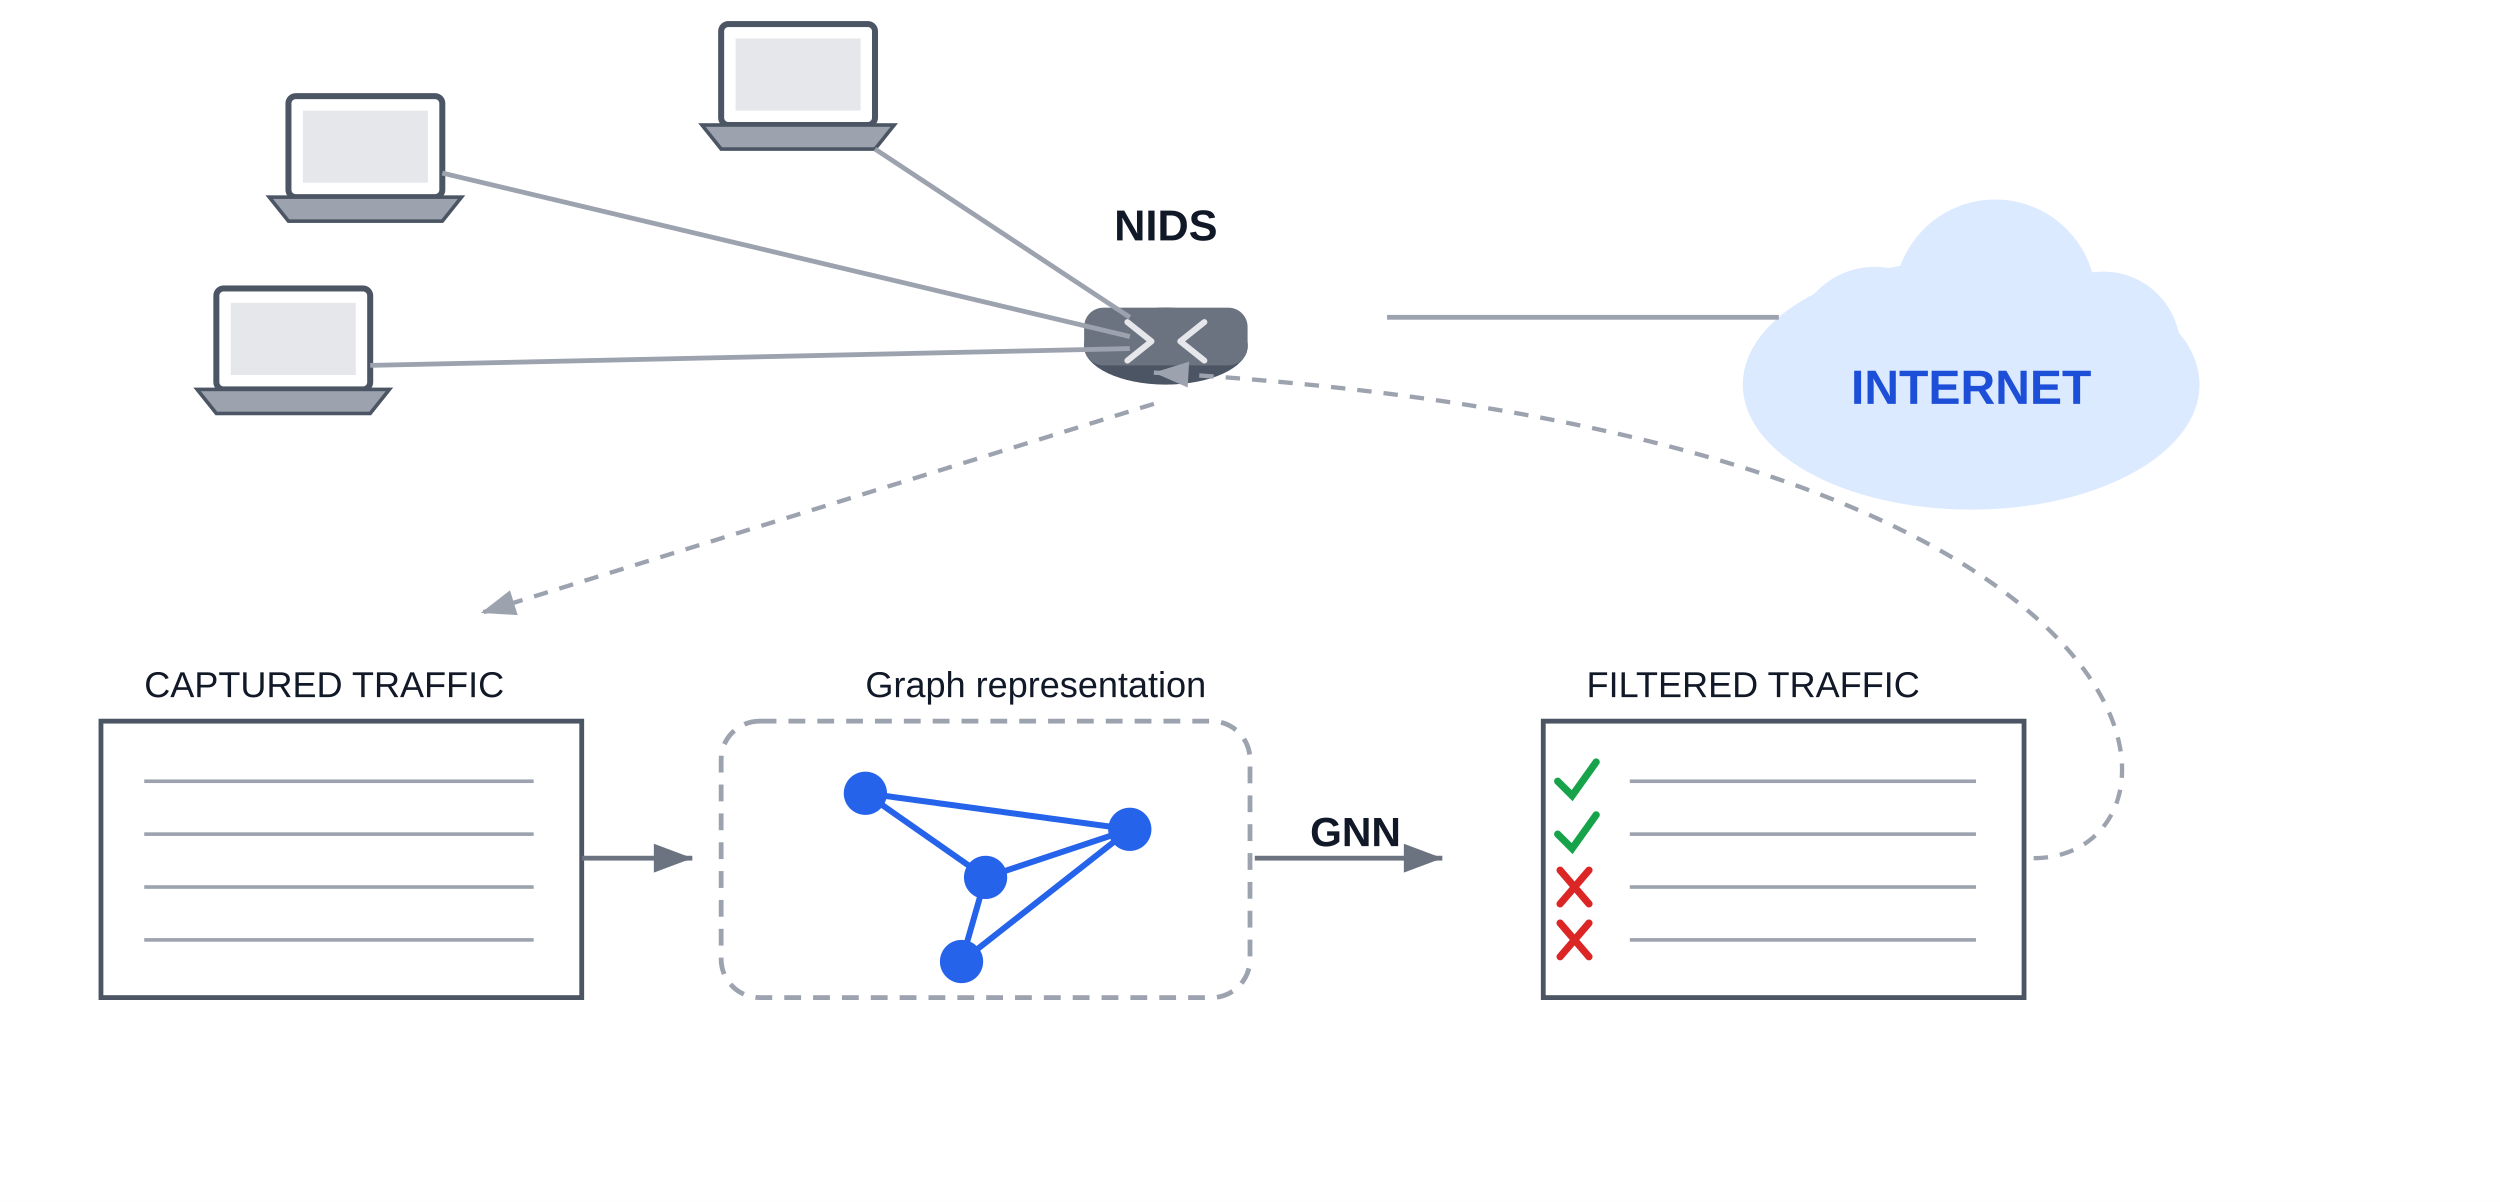
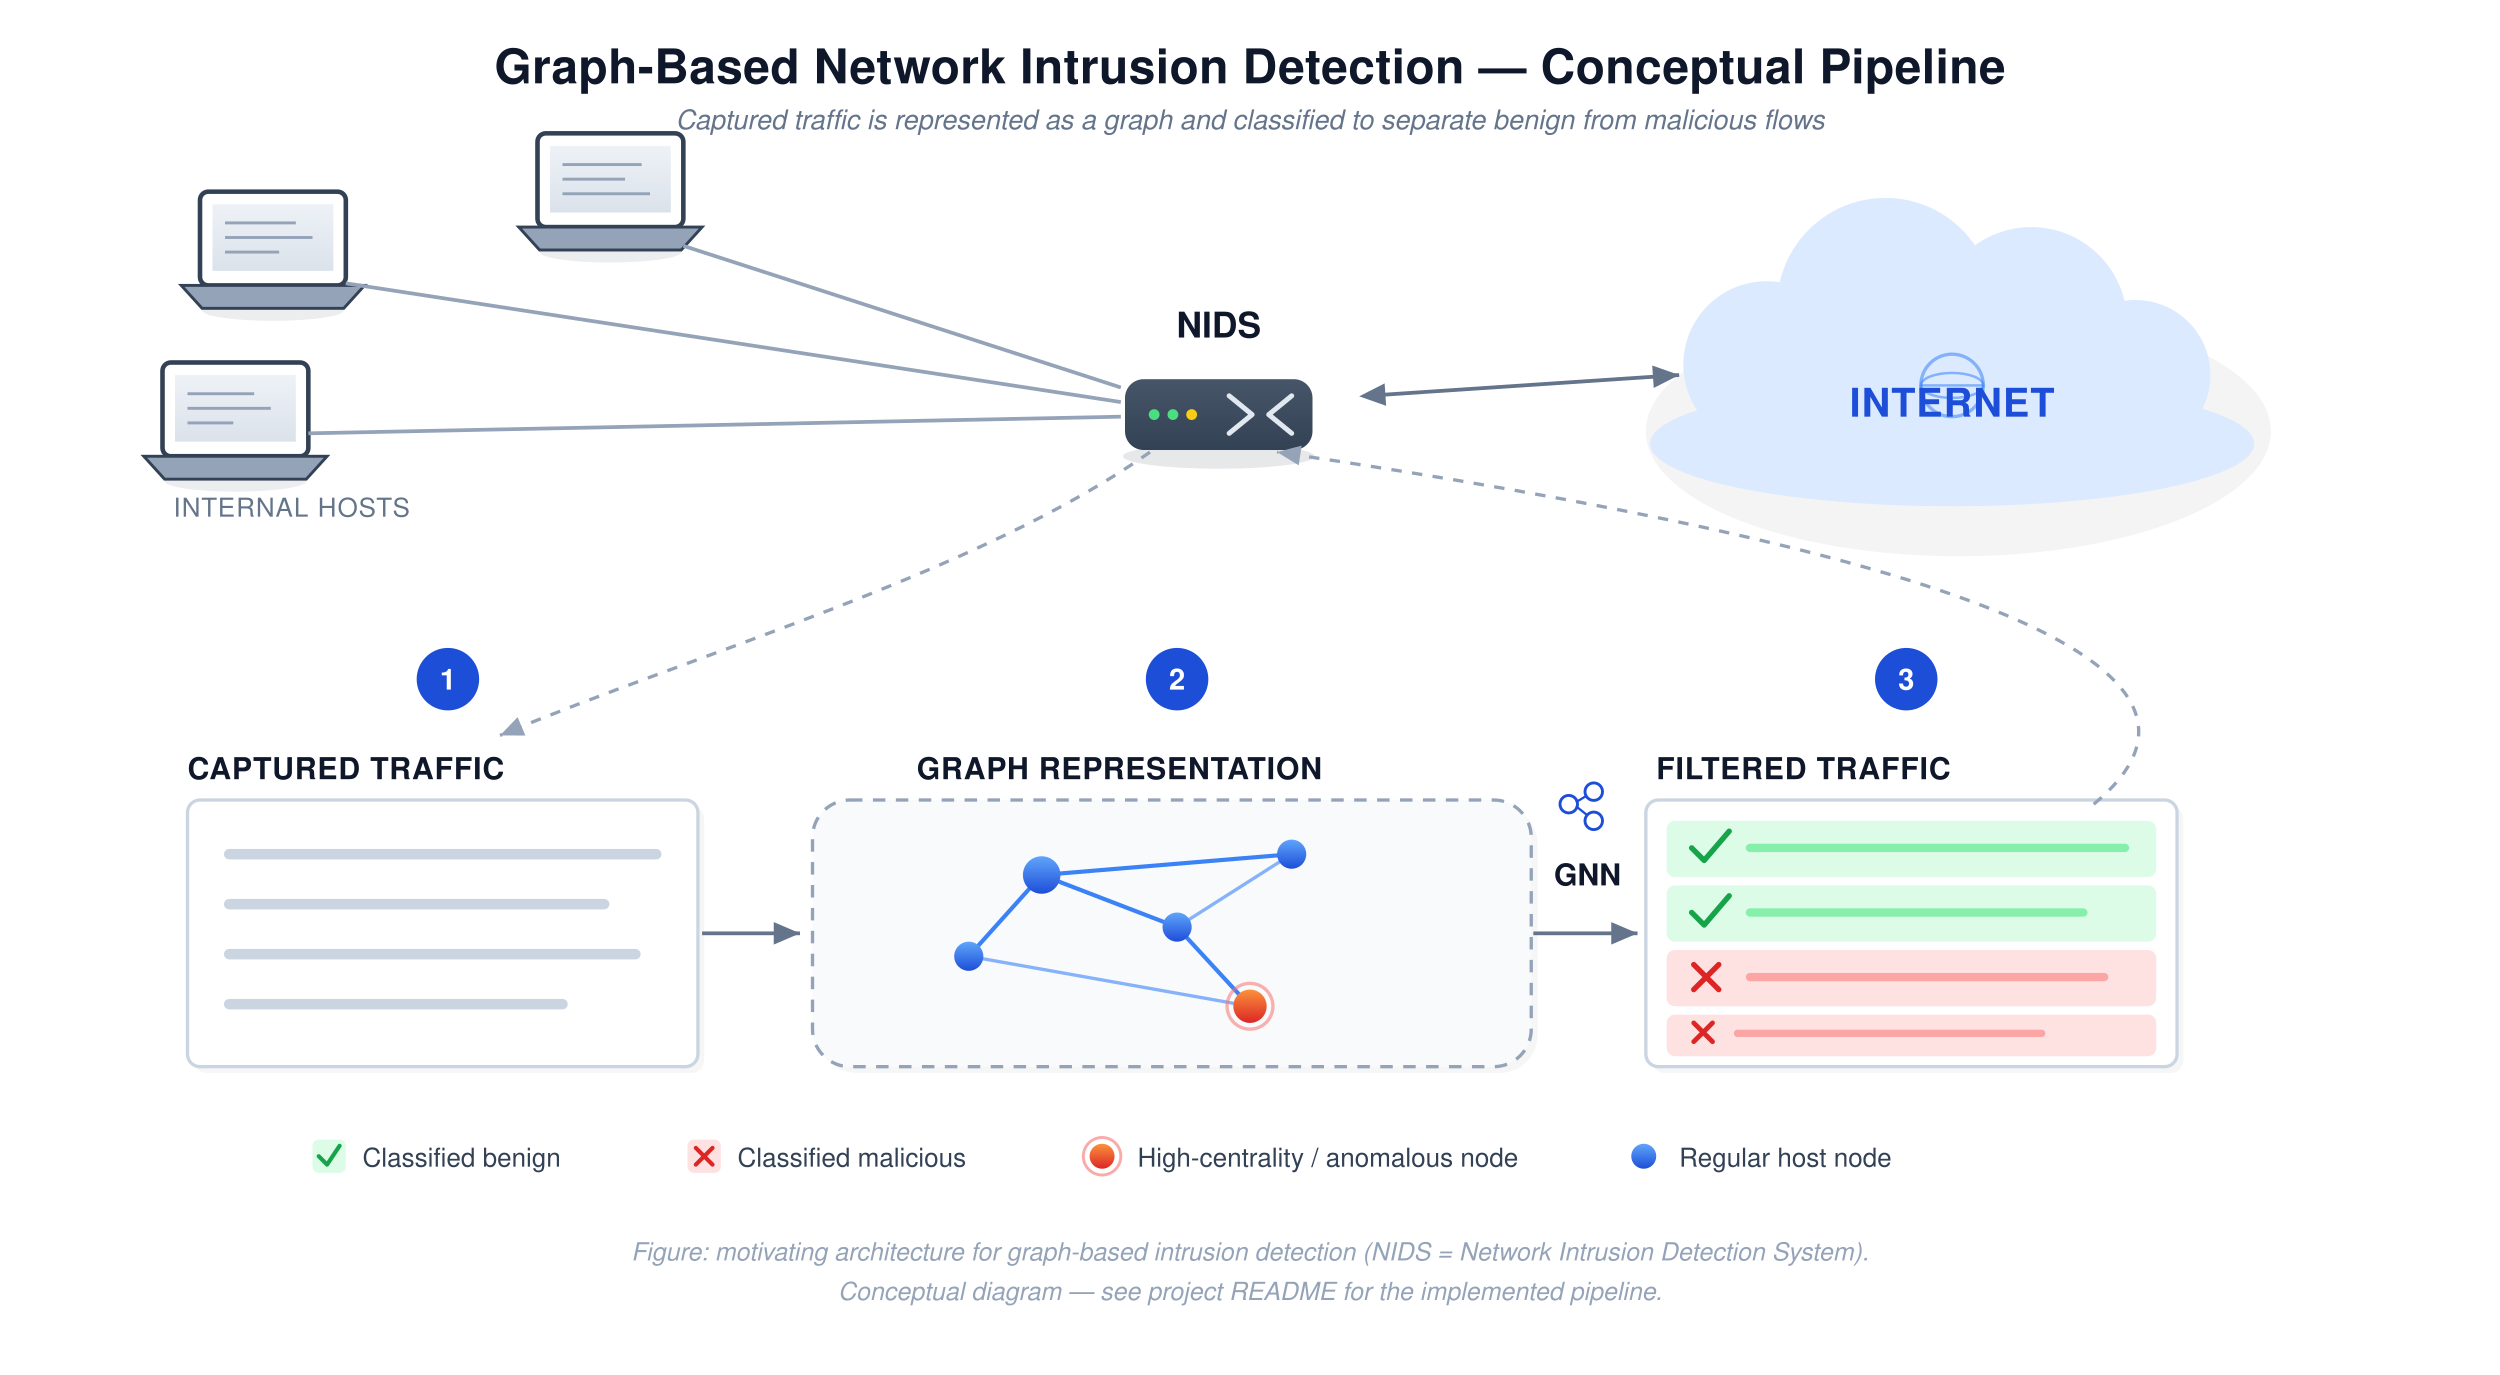
- <svg xmlns="http://www.w3.org/2000/svg" viewBox="0 0 1040 500" font-family="Segoe UI, Arial, sans-serif">
+ <svg xmlns="http://www.w3.org/2000/svg" width="1200" height="660" viewBox="0 0 1200 660" font-family="'Segoe UI', Helvetica, Arial, sans-serif">
  <defs>
-     <marker id="arrow" markerWidth="10" markerHeight="10" refX="8" refY="3" orient="auto" markerUnits="strokeWidth">
-       <path d="M0,0 L0,6 L8,3 z" fill="#6b7280" />
+     <marker id="arrow" markerWidth="9" markerHeight="9" refX="7" refY="3" orient="auto" markerUnits="strokeWidth">
+       <path d="M0,0 L0,6 L7,3 z" fill="#64748b" />
    </marker>
-     <marker id="arrowDash" markerWidth="10" markerHeight="10" refX="8" refY="3" orient="auto" markerUnits="strokeWidth">
-       <path d="M0,0 L0,6 L8,3 z" fill="#9ca3af" />
+     <marker id="arrowBack" markerWidth="9" markerHeight="9" refX="2" refY="3" orient="auto" markerUnits="strokeWidth">
+       <path d="M7,0 L7,6 L0,3 z" fill="#64748b" />
    </marker>
+     <marker id="arrowDash" markerWidth="9" markerHeight="9" refX="7" refY="3" orient="auto" markerUnits="strokeWidth">
+       <path d="M0,0 L0,6 L7,3 z" fill="#94a3b8" />
+     </marker>
+     <linearGradient id="routerFill" x1="0" y1="0" x2="0" y2="1">
+       <stop offset="0" stop-color="#475569" />
+       <stop offset="1" stop-color="#334155" />
+     </linearGradient>
+     <linearGradient id="nodeBlue" x1="0" y1="0" x2="0" y2="1">
+       <stop offset="0" stop-color="#60a5fa" />
+       <stop offset="1" stop-color="#1d4ed8" />
+     </linearGradient>
+     <linearGradient id="nodeAlert" x1="0" y1="0" x2="0" y2="1">
+       <stop offset="0" stop-color="#fb923c" />
+       <stop offset="1" stop-color="#dc2626" />
+     </linearGradient>
+     <linearGradient id="screenFill" x1="0" y1="0" x2="0" y2="1">
+       <stop offset="0" stop-color="#eef2f7" />
+       <stop offset="1" stop-color="#dbe2ea" />
+     </linearGradient>
  </defs>
-   <rect x="0" y="0" width="1040" height="500" fill="#ffffff" />
-   <g id="laptop1" transform="translate(120,40)">
-     <rect x="0" y="0" width="64" height="42" rx="3" fill="#ffffff" stroke="#4b5563" stroke-width="2.5" />
-     <rect x="6" y="6" width="52" height="30" fill="#e5e7eb" />
-     <path d="M-8,42 L72,42 L64,52 L0,52 Z" fill="#9ca3af" stroke="#4b5563" stroke-width="1.5" />
+   <rect x="0" y="0" width="1200" height="660" fill="#ffffff" />
+   <text x="600" y="40" text-anchor="middle" font-size="23" font-weight="700" fill="#0f172a" letter-spacing="0.2">Graph-Based Network Intrusion Detection — Conceptual Pipeline</text>
+   <text x="600" y="62" text-anchor="middle" font-size="13" font-style="italic" fill="#64748b">Captured traffic is represented as a graph and classified to separate benign from malicious flows</text>
+   <g id="laptop1" transform="translate(96,92)">
+     <ellipse cx="35" cy="57" rx="34" ry="5" fill="#0f172a" opacity="0.08" />
+     <rect x="0" y="0" width="70" height="45" rx="4" fill="#ffffff" stroke="#334155" stroke-width="2.2" />
+     <rect x="6" y="6" width="58" height="32" fill="url(#screenFill)" />
+     <line x1="12" y1="15" x2="46" y2="15" stroke="#94a3b8" stroke-width="1.4" />
+     <line x1="12" y1="22" x2="54" y2="22" stroke="#94a3b8" stroke-width="1.4" />
+     <line x1="12" y1="29" x2="38" y2="29" stroke="#94a3b8" stroke-width="1.4" />
+     <path d="M-9,45 L79,45 L69,56 L1,56 Z" fill="#94a3b8" stroke="#334155" stroke-width="1.4" />
  </g>
-   <g id="laptop2" transform="translate(300,10)">
-     <rect x="0" y="0" width="64" height="42" rx="3" fill="#ffffff" stroke="#4b5563" stroke-width="2.5" />
-     <rect x="6" y="6" width="52" height="30" fill="#e5e7eb" />
-     <path d="M-8,42 L72,42 L64,52 L0,52 Z" fill="#9ca3af" stroke="#4b5563" stroke-width="1.5" />
+   <g id="laptop2" transform="translate(258,64)">
+     <ellipse cx="35" cy="57" rx="34" ry="5" fill="#0f172a" opacity="0.08" />
+     <rect x="0" y="0" width="70" height="45" rx="4" fill="#ffffff" stroke="#334155" stroke-width="2.2" />
+     <rect x="6" y="6" width="58" height="32" fill="url(#screenFill)" />
+     <line x1="12" y1="15" x2="50" y2="15" stroke="#94a3b8" stroke-width="1.4" />
+     <line x1="12" y1="22" x2="42" y2="22" stroke="#94a3b8" stroke-width="1.4" />
+     <line x1="12" y1="29" x2="54" y2="29" stroke="#94a3b8" stroke-width="1.4" />
+     <path d="M-9,45 L79,45 L69,56 L1,56 Z" fill="#94a3b8" stroke="#334155" stroke-width="1.4" />
  </g>
-   <g id="laptop3" transform="translate(90,120)">
-     <rect x="0" y="0" width="64" height="42" rx="3" fill="#ffffff" stroke="#4b5563" stroke-width="2.5" />
-     <rect x="6" y="6" width="52" height="30" fill="#e5e7eb" />
-     <path d="M-8,42 L72,42 L64,52 L0,52 Z" fill="#9ca3af" stroke="#4b5563" stroke-width="1.5" />
+   <g id="laptop3" transform="translate(78,174)">
+     <ellipse cx="35" cy="57" rx="34" ry="5" fill="#0f172a" opacity="0.08" />
+     <rect x="0" y="0" width="70" height="45" rx="4" fill="#ffffff" stroke="#334155" stroke-width="2.2" />
+     <rect x="6" y="6" width="58" height="32" fill="url(#screenFill)" />
+     <line x1="12" y1="15" x2="44" y2="15" stroke="#94a3b8" stroke-width="1.4" />
+     <line x1="12" y1="22" x2="52" y2="22" stroke="#94a3b8" stroke-width="1.4" />
+     <line x1="12" y1="29" x2="34" y2="29" stroke="#94a3b8" stroke-width="1.4" />
+     <path d="M-9,45 L79,45 L69,56 L1,56 Z" fill="#94a3b8" stroke="#334155" stroke-width="1.4" />
  </g>
-   <g id="router" transform="translate(455,110)">
-     <ellipse cx="30" cy="34" rx="34" ry="16" fill="#4b5563" />
-     <rect x="-4" y="18" width="68" height="24" rx="8" fill="#6b7280" />
-     <path d="M14,24 L24,32 L14,40" stroke="#e5e7eb" stroke-width="2.5" fill="none" stroke-linecap="round" stroke-linejoin="round" />
-     <path d="M46,24 L36,32 L46,40" stroke="#e5e7eb" stroke-width="2.5" fill="none" stroke-linecap="round" stroke-linejoin="round" />
-     <text x="30" y="-10" text-anchor="middle" font-size="18" font-weight="700" fill="#111827">NIDS</text>
+   <text x="140" y="248" text-anchor="middle" font-size="12.5" fill="#64748b" letter-spacing="0.5">INTERNAL HOSTS</text>
+   <line x1="166" y1="136" x2="538" y2="193" stroke="#94a3b8" stroke-width="1.8" />
+   <line x1="328" y1="118" x2="538" y2="186" stroke="#94a3b8" stroke-width="1.8" />
+   <line x1="148" y1="208" x2="538" y2="200" stroke="#94a3b8" stroke-width="1.8" />
+   <g id="router" transform="translate(540,170)">
+     <ellipse cx="45" cy="49" rx="46" ry="6" fill="#0f172a" opacity="0.10" />
+     <rect x="0" y="12" width="90" height="34" rx="9" fill="url(#routerFill)" />
+     <circle cx="14" cy="29" r="2.6" fill="#4ade80" />
+     <circle cx="23" cy="29" r="2.6" fill="#4ade80" />
+     <circle cx="32" cy="29" r="2.6" fill="#facc15" />
+     <path d="M50,20 L61,29 L50,38" stroke="#e2e8f0" stroke-width="2.4" fill="none" stroke-linecap="round" stroke-linejoin="round" />
+     <path d="M80,20 L69,29 L80,38" stroke="#e2e8f0" stroke-width="2.4" fill="none" stroke-linecap="round" stroke-linejoin="round" />
+     <text x="45" y="-8" text-anchor="middle" font-size="17" font-weight="700" fill="#0f172a">NIDS</text>
  </g>
-   <line x1="184" y1="72" x2="470" y2="140" stroke="#9ca3af" stroke-width="2" />
-   <line x1="364" y1="62" x2="470" y2="132" stroke="#9ca3af" stroke-width="2" />
-   <line x1="154" y1="152" x2="470" y2="145" stroke="#9ca3af" stroke-width="2" />
-   <g id="cloud" transform="translate(760,90)">
-     <ellipse cx="60" cy="70" rx="95" ry="52" fill="#dbeafe" />
-     <circle cx="20" cy="55" r="34" fill="#dbeafe" />
-     <circle cx="70" cy="35" r="42" fill="#dbeafe" />
-     <circle cx="115" cy="55" r="32" fill="#dbeafe" />
-     <text x="60" y="78" text-anchor="middle" font-size="20" font-weight="700" fill="#1d4ed8">INTERNET</text>
+   <line x1="656" y1="190" x2="806" y2="180" stroke="#64748b" stroke-width="1.8" marker-start="url(#arrowBack)" marker-end="url(#arrow)" />
+   <g id="cloud" transform="translate(810,105)">
+     <ellipse cx="130" cy="102" rx="150" ry="60" fill="#0f172a" opacity="0.05" />
+     <circle cx="38" cy="70" r="40" fill="#dbeafe" />
+     <circle cx="95" cy="42" r="52" fill="#dbeafe" />
+     <circle cx="165" cy="50" r="46" fill="#dbeafe" />
+     <circle cx="215" cy="75" r="36" fill="#dbeafe" />
+     <rect x="38" y="65" width="177" height="45" fill="#dbeafe" />
+     <ellipse cx="127" cy="108" rx="145" ry="30" fill="#dbeafe" />
+     <circle cx="127" cy="80" r="15" fill="none" stroke="#3b82f6" stroke-width="1.6" opacity="0.55" />
+     <ellipse cx="127" cy="80" rx="15" ry="6" fill="none" stroke="#3b82f6" stroke-width="1.2" opacity="0.55" />
+     <line x1="112" y1="80" x2="142" y2="80" stroke="#3b82f6" stroke-width="1.2" opacity="0.55" />
+     <text x="127" y="95" text-anchor="middle" font-size="19" font-weight="700" fill="#1d4ed8" letter-spacing="0.5">INTERNET</text>
  </g>
-   <line x1="577" y1="132" x2="740" y2="132" stroke="#9ca3af" stroke-width="2" />
-   <path d="M480,168 L200,255" stroke="#9ca3af" stroke-width="1.8" stroke-dasharray="6,5" fill="none" marker-end="url(#arrowDash)" />
-   <text x="60" y="290" font-size="15" fill="#111827">CAPTURED TRAFFIC</text>
-   <rect x="42" y="300" width="200" height="115" fill="none" stroke="#4b5563" stroke-width="2" />
-   <line x1="60" y1="325" x2="222" y2="325" stroke="#9ca3af" stroke-width="1.5" />
-   <line x1="60" y1="347" x2="222" y2="347" stroke="#9ca3af" stroke-width="1.5" />
-   <line x1="60" y1="369" x2="222" y2="369" stroke="#9ca3af" stroke-width="1.5" />
-   <line x1="60" y1="391" x2="222" y2="391" stroke="#9ca3af" stroke-width="1.5" />
-   <line x1="242" y1="357" x2="288" y2="357" stroke="#6b7280" stroke-width="2" marker-end="url(#arrow)" />
-   <text x="360" y="290" font-size="15" fill="#111827">Graph representation</text>
-   <rect x="300" y="300" width="220" height="115" rx="16" fill="none" stroke="#9ca3af" stroke-width="2" stroke-dasharray="7,5" />
-   <line x1="360" y1="330" x2="410" y2="365" stroke="#2563eb" stroke-width="2.5" />
-   <line x1="360" y1="330" x2="470" y2="345" stroke="#2563eb" stroke-width="2.5" />
-   <line x1="410" y1="365" x2="470" y2="345" stroke="#2563eb" stroke-width="2.5" />
-   <line x1="410" y1="365" x2="400" y2="400" stroke="#2563eb" stroke-width="2.5" />
-   <line x1="470" y1="345" x2="400" y2="400" stroke="#2563eb" stroke-width="2.5" />
-   <circle cx="360" cy="330" r="9" fill="#2563eb" />
-   <circle cx="410" cy="365" r="9" fill="#2563eb" />
-   <circle cx="470" cy="345" r="9" fill="#2563eb" />
-   <circle cx="400" cy="400" r="9" fill="#2563eb" />
-   <text x="545" y="352" font-size="17" font-weight="700" fill="#111827">GNN</text>
-   <line x1="522" y1="357" x2="600" y2="357" stroke="#6b7280" stroke-width="2" marker-end="url(#arrow)" />
-   <text x="660" y="290" font-size="15" fill="#111827">FILTERED TRAFFIC</text>
-   <rect x="642" y="300" width="200" height="115" fill="none" stroke="#4b5563" stroke-width="2" />
-   <line x1="678" y1="325" x2="822" y2="325" stroke="#9ca3af" stroke-width="1.5" />
-   <line x1="678" y1="347" x2="822" y2="347" stroke="#9ca3af" stroke-width="1.5" />
-   <line x1="678" y1="369" x2="822" y2="369" stroke="#9ca3af" stroke-width="1.5" />
-   <line x1="678" y1="391" x2="822" y2="391" stroke="#9ca3af" stroke-width="1.5" />
-   <g stroke-width="3" fill="none" stroke-linecap="round">
-     <path d="M648,325 L654,331 L664,317" stroke="#16a34a" />
-     <path d="M648,347 L654,353 L664,339" stroke="#16a34a" />
-     <path d="M649,362 L661,376 M661,362 L649,376" stroke="#dc2626" />
-     <path d="M649,384 L661,398 M661,384 L649,398" stroke="#dc2626" />
+   <path d="M552,217 C 470,275 330,315 240,353" stroke="#94a3b8" stroke-width="1.6" stroke-dasharray="5,5" fill="none" marker-end="url(#arrowDash)" />
+   <circle cx="215" cy="326" r="15" fill="#1d4ed8" />
+   <text x="215" y="331" text-anchor="middle" font-size="14" font-weight="700" fill="#ffffff">1</text>
+   <text x="90" y="374" font-size="14.5" font-weight="700" fill="#0f172a" letter-spacing="0.4">CAPTURED TRAFFIC</text>
+   <g>
+     <rect x="93" y="387" width="245" height="128" rx="6" fill="#0f172a" opacity="0.04" />
+     <rect x="90" y="384" width="245" height="128" rx="6" fill="#ffffff" stroke="#cbd5e1" stroke-width="1.6" />
+     <line x1="110" y1="410" x2="315" y2="410" stroke="#cbd5e1" stroke-width="5" stroke-linecap="round" />
+     <line x1="110" y1="434" x2="290" y2="434" stroke="#cbd5e1" stroke-width="5" stroke-linecap="round" />
+     <line x1="110" y1="458" x2="305" y2="458" stroke="#cbd5e1" stroke-width="5" stroke-linecap="round" />
+     <line x1="110" y1="482" x2="270" y2="482" stroke="#cbd5e1" stroke-width="5" stroke-linecap="round" />
  </g>
-   <path d="M846,357 C 920,357 920,180 480,155" stroke="#9ca3af" stroke-width="1.8" stroke-dasharray="6,5" fill="none" marker-end="url(#arrowDash)" />
+   <line x1="337" y1="448" x2="384" y2="448" stroke="#64748b" stroke-width="1.8" marker-end="url(#arrow)" />
+   <circle cx="565" cy="326" r="15" fill="#1d4ed8" />
+   <text x="565" y="331" text-anchor="middle" font-size="14" font-weight="700" fill="#ffffff">2</text>
+   <text x="440" y="374" font-size="14.5" font-weight="700" fill="#0f172a" letter-spacing="0.4">GRAPH REPRESENTATION</text>
+   <g>
+     <rect x="393" y="387" width="345" height="128" rx="18" fill="#0f172a" opacity="0.04" />
+     <rect x="390" y="384" width="345" height="128" rx="18" fill="#f8fafc" stroke="#94a3b8" stroke-width="1.6" stroke-dasharray="6,5" />
+     <line x1="500" y1="420" x2="465" y2="459" stroke="#3b82f6" stroke-width="2" />
+     <line x1="500" y1="420" x2="565" y2="445" stroke="#3b82f6" stroke-width="2" />
+     <line x1="500" y1="420" x2="620" y2="410" stroke="#3b82f6" stroke-width="2" />
+     <line x1="565" y1="445" x2="600" y2="483" stroke="#3b82f6" stroke-width="2" />
+     <line x1="465" y1="459" x2="600" y2="483" stroke="#3b82f6" stroke-width="1.6" opacity="0.6" />
+     <line x1="565" y1="445" x2="620" y2="410" stroke="#3b82f6" stroke-width="1.6" opacity="0.6" />
+     <circle cx="500" cy="420" r="9" fill="url(#nodeBlue)" />
+     <circle cx="465" cy="459" r="7" fill="url(#nodeBlue)" />
+     <circle cx="620" cy="410" r="7" fill="url(#nodeBlue)" />
+     <circle cx="565" cy="445" r="7" fill="url(#nodeBlue)" />
+     <circle cx="600" cy="483" r="11" fill="none" stroke="#f87171" stroke-width="1.6" opacity="0.55" />
+     <circle cx="600" cy="483" r="8" fill="url(#nodeAlert)" />
+   </g>
+   <g transform="translate(745,378)">
+     <circle cx="8" cy="8" r="4.2" fill="none" stroke="#1d4ed8" stroke-width="1.4" />
+     <circle cx="20" cy="2" r="4.2" fill="none" stroke="#1d4ed8" stroke-width="1.4" />
+     <circle cx="20" cy="16" r="4.2" fill="none" stroke="#1d4ed8" stroke-width="1.4" />
+     <line x1="11.5" y1="7" x2="16.5" y2="4" stroke="#1d4ed8" stroke-width="1.1" />
+     <line x1="11.5" y1="9" x2="16.5" y2="13" stroke="#1d4ed8" stroke-width="1.1" />
+   </g>
+   <text x="762" y="425" text-anchor="middle" font-size="14.5" font-weight="700" fill="#0f172a">GNN</text>
+   <line x1="736" y1="448" x2="786" y2="448" stroke="#64748b" stroke-width="1.8" marker-end="url(#arrow)" />
+   <circle cx="915" cy="326" r="15" fill="#1d4ed8" />
+   <text x="915" y="331" text-anchor="middle" font-size="14" font-weight="700" fill="#ffffff">3</text>
+   <text x="795" y="374" font-size="14.5" font-weight="700" fill="#0f172a" letter-spacing="0.4">FILTERED TRAFFIC</text>
+   <g>
+     <rect x="793" y="387" width="255" height="128" rx="6" fill="#0f172a" opacity="0.04" />
+     <rect x="790" y="384" width="255" height="128" rx="6" fill="#ffffff" stroke="#cbd5e1" stroke-width="1.6" />
+     <rect x="800" y="394" width="235" height="27" rx="4" fill="#dcfce7" />
+     <path d="M812,407 L818,413 L830,399" stroke="#16a34a" stroke-width="2.6" fill="none" stroke-linecap="round" stroke-linejoin="round" />
+     <line x1="840" y1="407" x2="1020" y2="407" stroke="#86efac" stroke-width="4" stroke-linecap="round" />
+     <rect x="800" y="425" width="235" height="27" rx="4" fill="#dcfce7" />
+     <path d="M812,438 L818,444 L830,430" stroke="#16a34a" stroke-width="2.6" fill="none" stroke-linecap="round" stroke-linejoin="round" />
+     <line x1="840" y1="438" x2="1000" y2="438" stroke="#86efac" stroke-width="4" stroke-linecap="round" />
+     <rect x="800" y="456" width="235" height="27" rx="4" fill="#fee2e2" />
+     <path d="M813,463 L825,475 M825,463 L813,475" stroke="#dc2626" stroke-width="2.6" stroke-linecap="round" />
+     <line x1="840" y1="469" x2="1010" y2="469" stroke="#fca5a5" stroke-width="4" stroke-linecap="round" />
+     <rect x="800" y="487" width="235" height="20" rx="4" fill="#fee2e2" />
+     <path d="M813,491 L822,500 M822,491 L813,500" stroke="#dc2626" stroke-width="2.3" stroke-linecap="round" />
+     <line x1="834" y1="496" x2="980" y2="496" stroke="#fca5a5" stroke-width="3.5" stroke-linecap="round" />
+   </g>
+   <path d="M1005,386 C 1085,320 940,265 613,217" stroke="#94a3b8" stroke-width="1.6" stroke-dasharray="5,5" fill="none" marker-end="url(#arrowDash)" />
+   <g transform="translate(150,545)">
+     <rect x="0" y="2" width="16" height="16" rx="3" fill="#dcfce7" />
+     <path d="M3,10 L7,14 L13,5" stroke="#16a34a" stroke-width="2" fill="none" stroke-linecap="round" stroke-linejoin="round" />
+     <text x="24" y="15" font-size="12.5" fill="#334155">Classified benign</text>
+   </g>
+   <g transform="translate(330,545)">
+     <rect x="0" y="2" width="16" height="16" rx="3" fill="#fee2e2" />
+     <path d="M4,6 L12,14 M12,6 L4,14" stroke="#dc2626" stroke-width="2" stroke-linecap="round" />
+     <text x="24" y="15" font-size="12.5" fill="#334155">Classified malicious</text>
+   </g>
+   <g transform="translate(520,545)">
+     <circle cx="9" cy="10" r="9" fill="none" stroke="#f87171" stroke-width="1.4" opacity="0.6" />
+     <circle cx="9" cy="10" r="6" fill="url(#nodeAlert)" />
+     <text x="26" y="15" font-size="12.5" fill="#334155">High-centrality / anomalous node</text>
+   </g>
+   <g transform="translate(780,545)">
+     <circle cx="9" cy="10" r="6" fill="url(#nodeBlue)" />
+     <text x="26" y="15" font-size="12.5" fill="#334155">Regular host node</text>
+   </g>
+   <text x="600" y="605" text-anchor="middle" font-size="12" font-style="italic" fill="#94a3b8">Figure: motivating architecture for graph-based intrusion detection (NIDS = Network Intrusion Detection System).</text>
+   <text x="600" y="624" text-anchor="middle" font-size="12" font-style="italic" fill="#94a3b8">Conceptual diagram — see project README for the implemented pipeline.</text>
</svg>
